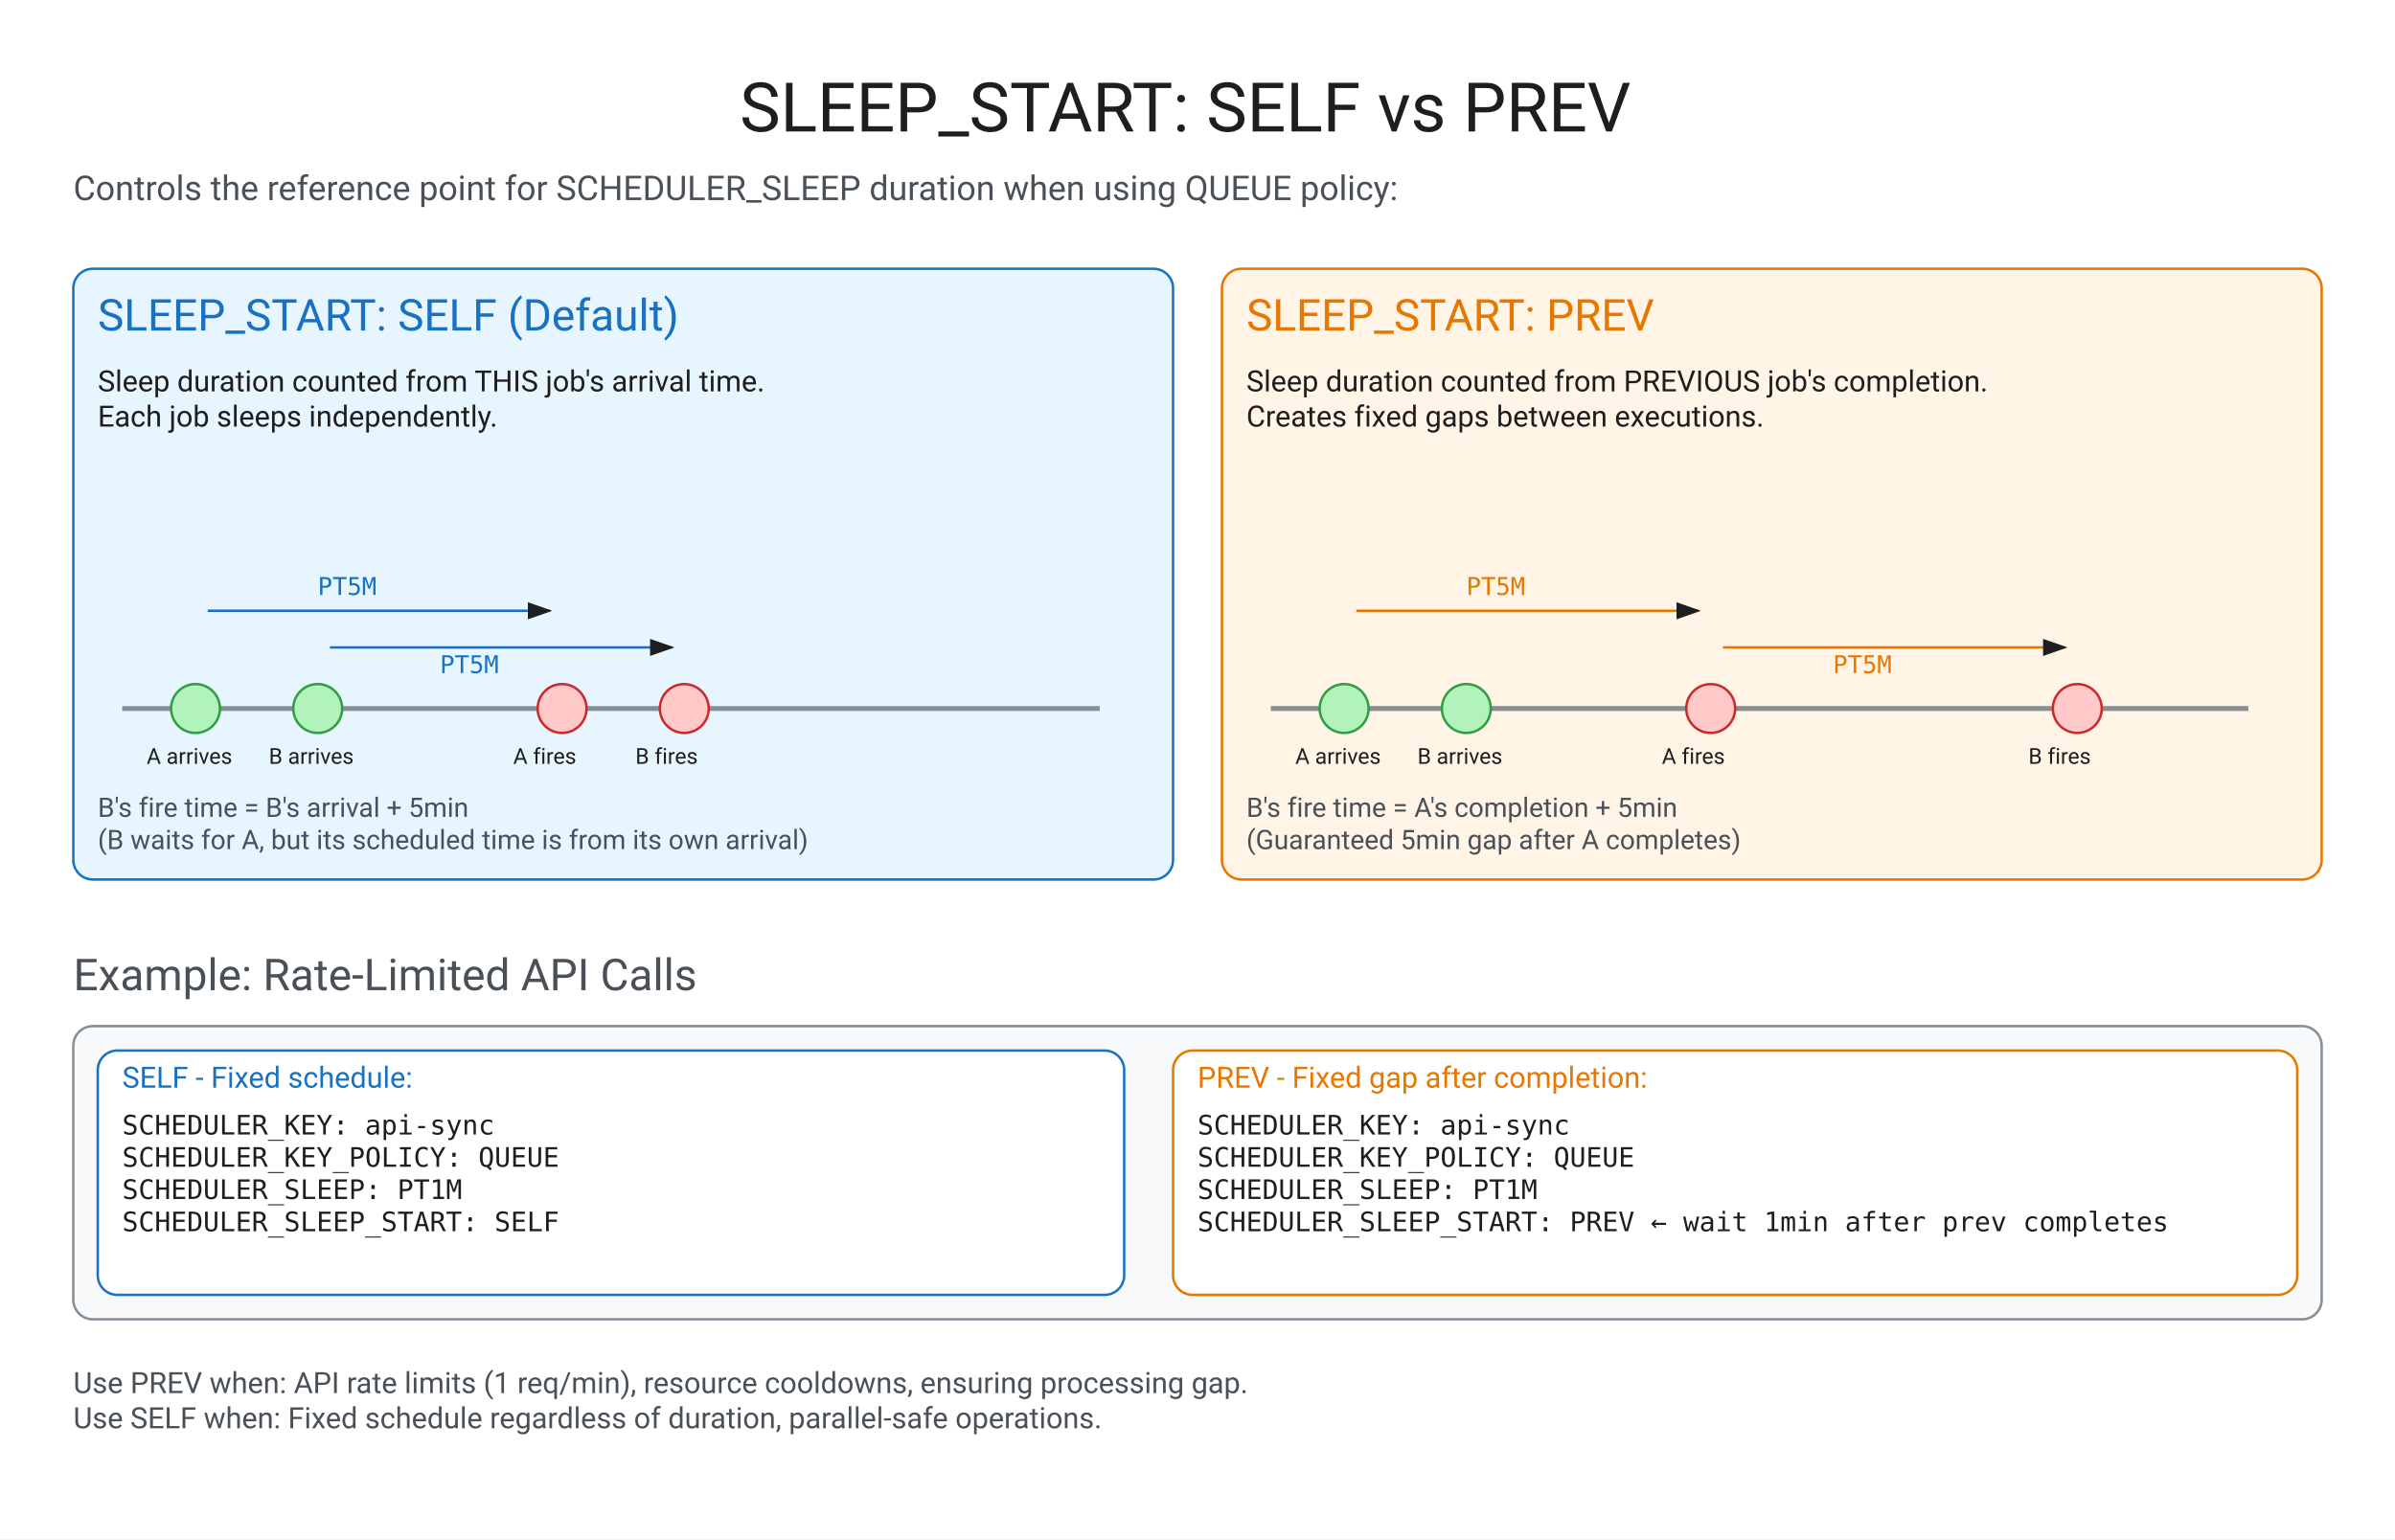
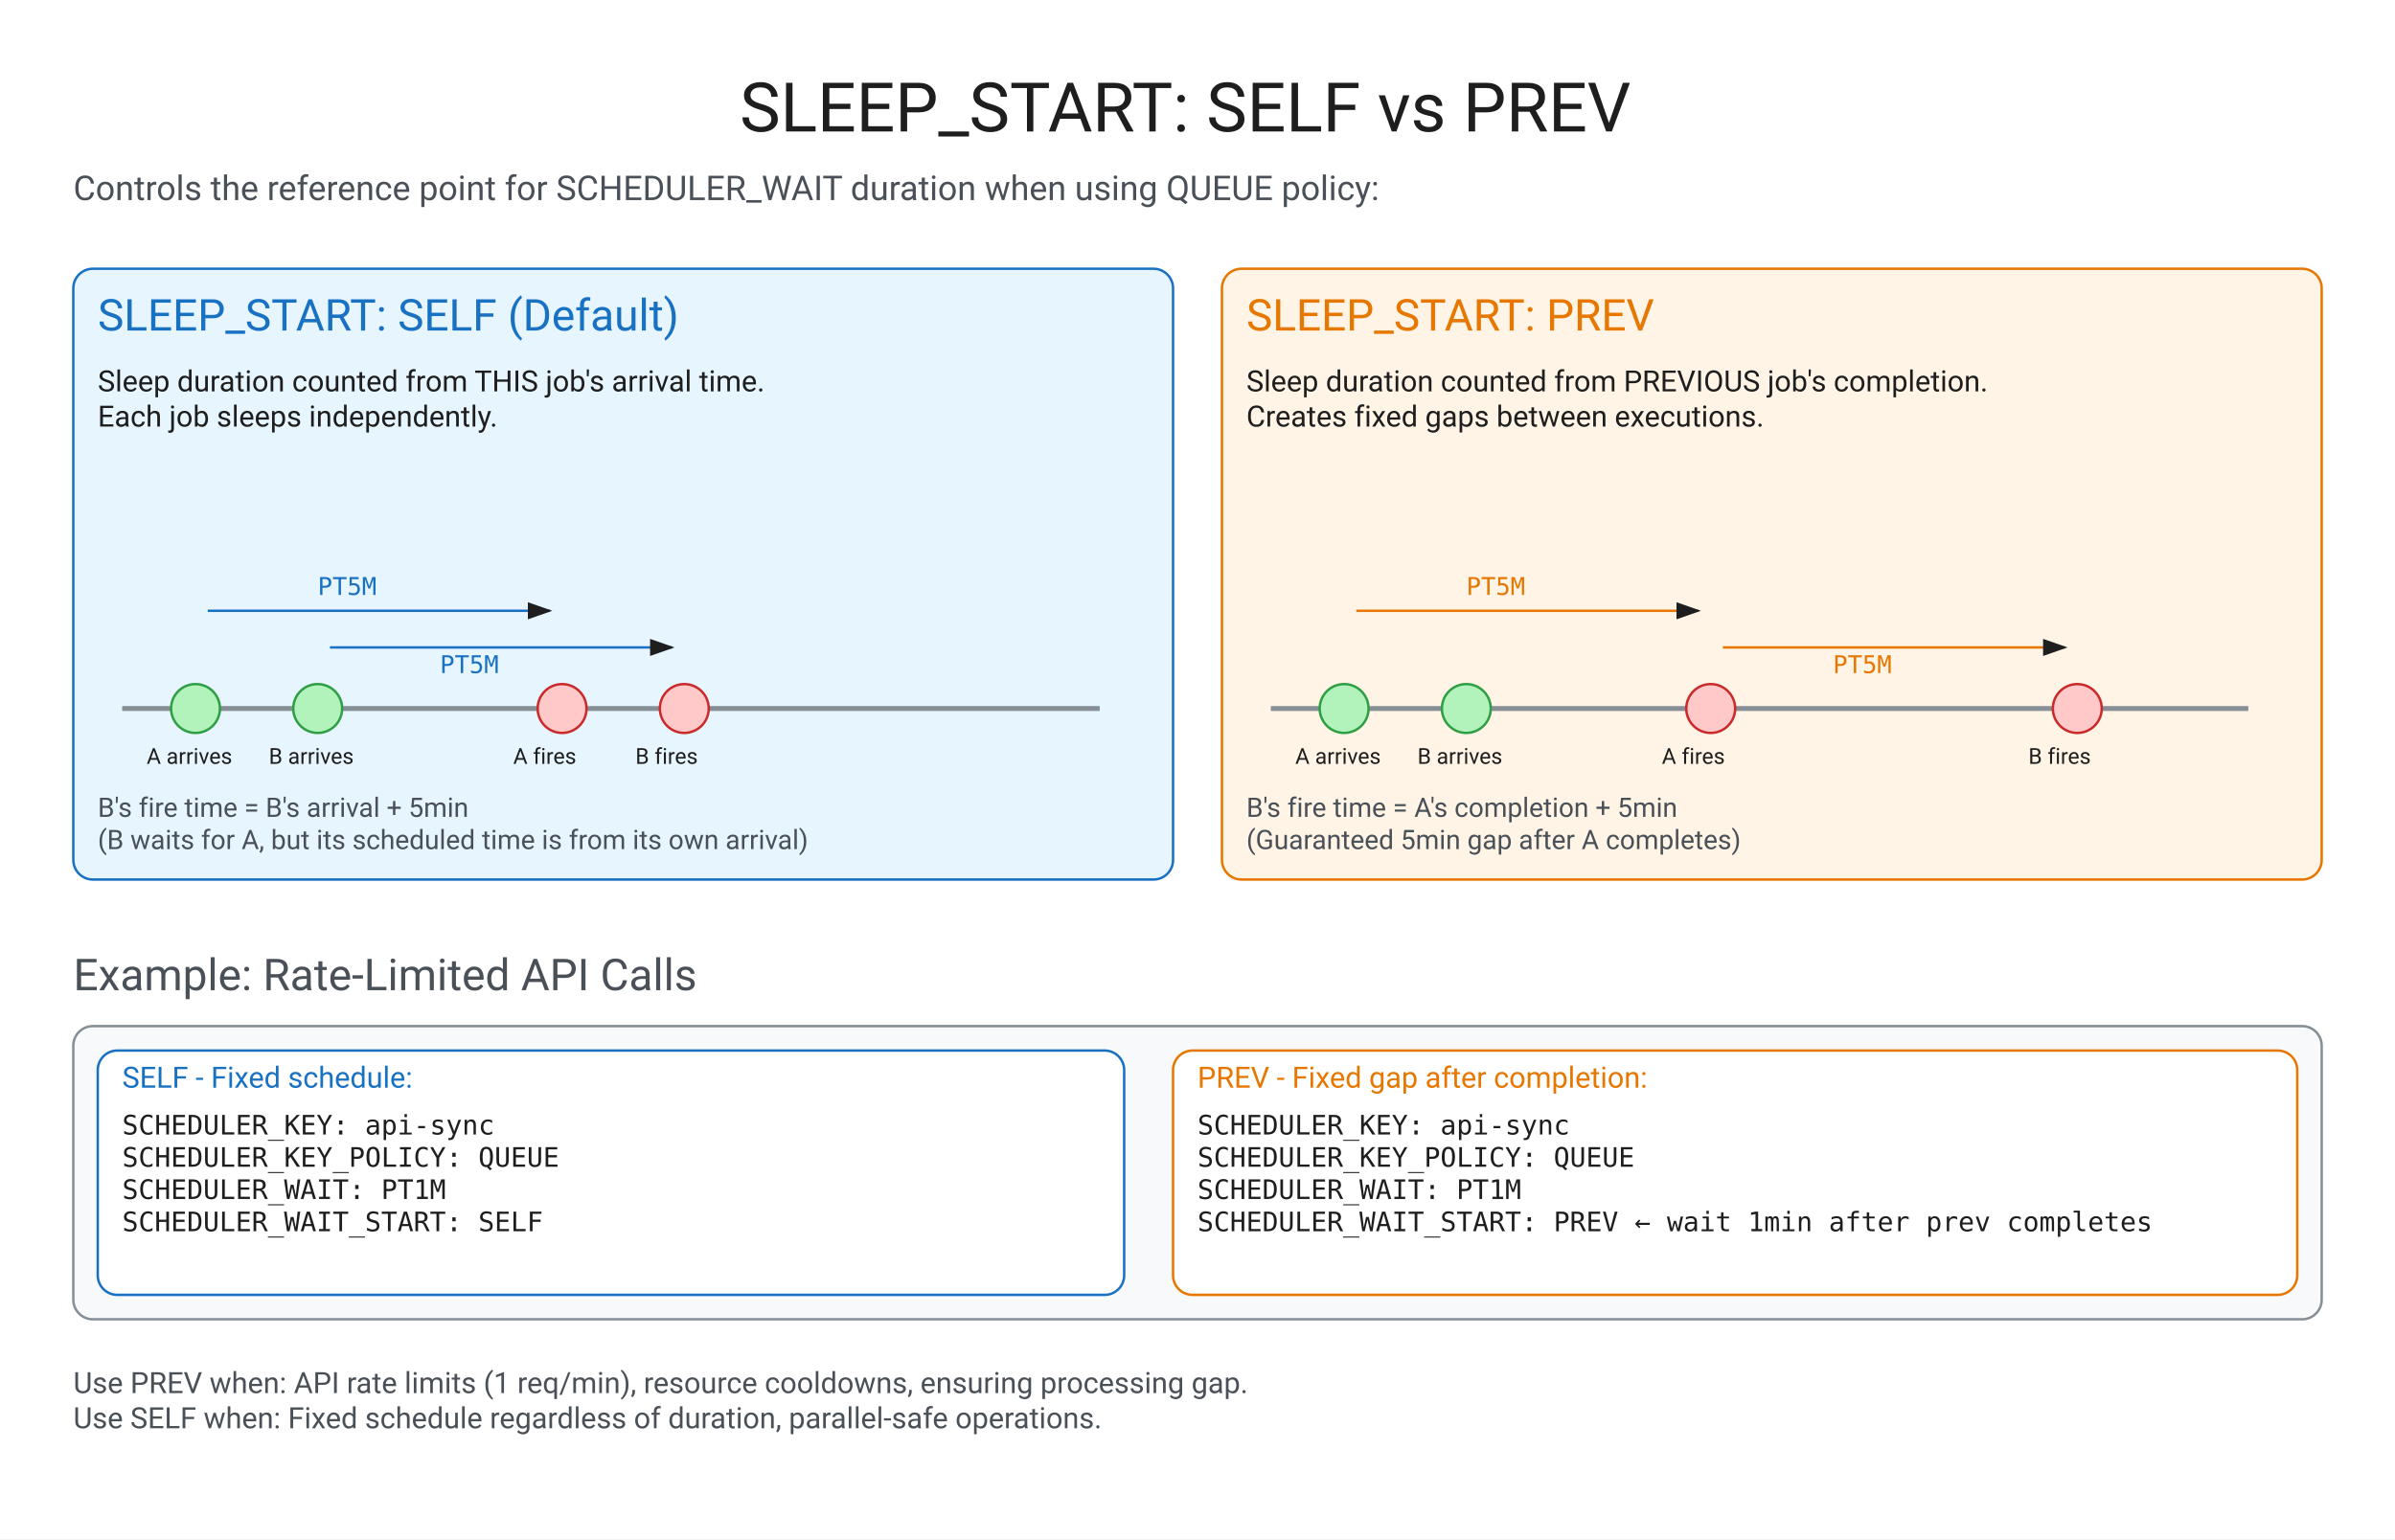
<svg xmlns="http://www.w3.org/2000/svg" viewBox="20 -10 980 630" width="980" height="630">
  <rect x="20" y="-10" width="980" height="630" fill="white" />
  <defs>
    <marker id="arrowhead" markerWidth="10" markerHeight="7" refX="9" refY="3.5" orient="auto">
      <polygon points="0 0, 10 3.5, 0 7" fill="#1e1e1e" />
    </marker>
  </defs>
  <style>
    text { font-family: -apple-system, BlinkMacSystemFont, 'Segoe UI', Roboto, sans-serif; }
    .mono { font-family: 'SF Mono', Monaco, Consolas, monospace; }
  </style>
  <text x="505" y="43.8" font-size="28" fill="#1e1e1e" text-anchor="middle">SLEEP_START: SELF vs PREV</text>
-   <text x="50" y="71.9" font-size="14" fill="#495057" text-anchor="start">Controls the reference point for SCHEDULER_SLEEP duration when using QUEUE policy:</text>
+   <text x="50" y="71.9" font-size="14" fill="#495057" text-anchor="start">Controls the reference point for SCHEDULER_WAIT duration when using QUEUE policy:</text>
  <rect x="50" y="100" width="450" height="250" fill="#e7f5ff" stroke="#1971c2" stroke-width="1" rx="8" />
  <text x="60" y="125.3" font-size="18" fill="#1971c2" text-anchor="start">SLEEP_START: SELF (Default)</text>
  <text x="60" y="150.2" font-size="12" fill="#1e1e1e" text-anchor="start">Sleep duration counted from THIS job's arrival time.</text>
  <text x="60" y="164.6" font-size="12" fill="#1e1e1e" text-anchor="start">Each job sleeps independently.</text>
  <line x1="70" y1="280" x2="470" y2="280" stroke="#868e96" stroke-width="2" />
  <ellipse cx="100" cy="280" rx="10" ry="10" fill="#b2f2bb" stroke="#2f9e44" stroke-width="1" />
  <text x="80" y="302.65" font-size="9" fill="#1e1e1e" text-anchor="start">A arrives</text>
  <ellipse cx="150" cy="280" rx="10" ry="10" fill="#b2f2bb" stroke="#2f9e44" stroke-width="1" />
  <text x="130" y="302.65" font-size="9" fill="#1e1e1e" text-anchor="start">B arrives</text>
  <ellipse cx="250" cy="280" rx="10" ry="10" fill="#ffc9c9" stroke="#c92a2a" stroke-width="1" />
  <text x="230" y="302.65" font-size="9" fill="#1e1e1e" text-anchor="start">A fires</text>
  <ellipse cx="300" cy="280" rx="10" ry="10" fill="#ffc9c9" stroke="#c92a2a" stroke-width="1" />
  <text x="280" y="302.65" font-size="9" fill="#1e1e1e" text-anchor="start">B fires</text>
  <line x1="105" y1="240" x2="245" y2="240" stroke="#1971c2" stroke-width="1" marker-end="url(#arrowhead)" />
  <text x="150" y="233.5" font-size="10" fill="#1971c2" text-anchor="start" class="mono">PT5M</text>
  <line x1="155" y1="255" x2="295" y2="255" stroke="#1971c2" stroke-width="1" marker-end="url(#arrowhead)" />
  <text x="200" y="265.5" font-size="10" fill="#1971c2" text-anchor="start" class="mono">PT5M</text>
  <text x="60" y="324.35" font-size="11" fill="#495057" text-anchor="start">B's fire time = B's arrival + 5min</text>
  <text x="60" y="337.55" font-size="11" fill="#495057" text-anchor="start">(B waits for A, but its scheduled time is from its own arrival)</text>
  <rect x="520" y="100" width="450" height="250" fill="#fff4e6" stroke="#e67700" stroke-width="1" rx="8" />
  <text x="530" y="125.3" font-size="18" fill="#e67700" text-anchor="start">SLEEP_START: PREV</text>
  <text x="530" y="150.2" font-size="12" fill="#1e1e1e" text-anchor="start">Sleep duration counted from PREVIOUS job's completion.</text>
  <text x="530" y="164.6" font-size="12" fill="#1e1e1e" text-anchor="start">Creates fixed gaps between executions.</text>
  <line x1="540" y1="280" x2="940" y2="280" stroke="#868e96" stroke-width="2" />
  <ellipse cx="570" cy="280" rx="10" ry="10" fill="#b2f2bb" stroke="#2f9e44" stroke-width="1" />
  <text x="550" y="302.65" font-size="9" fill="#1e1e1e" text-anchor="start">A arrives</text>
  <ellipse cx="620" cy="280" rx="10" ry="10" fill="#b2f2bb" stroke="#2f9e44" stroke-width="1" />
  <text x="600" y="302.65" font-size="9" fill="#1e1e1e" text-anchor="start">B arrives</text>
  <ellipse cx="720" cy="280" rx="10" ry="10" fill="#ffc9c9" stroke="#c92a2a" stroke-width="1" />
  <text x="700" y="302.65" font-size="9" fill="#1e1e1e" text-anchor="start">A fires</text>
  <ellipse cx="870" cy="280" rx="10" ry="10" fill="#ffc9c9" stroke="#c92a2a" stroke-width="1" />
  <text x="850" y="302.65" font-size="9" fill="#1e1e1e" text-anchor="start">B fires</text>
  <line x1="575" y1="240" x2="715" y2="240" stroke="#e67700" stroke-width="1" marker-end="url(#arrowhead)" />
  <text x="620" y="233.5" font-size="10" fill="#e67700" text-anchor="start" class="mono">PT5M</text>
  <line x1="725" y1="255" x2="865" y2="255" stroke="#e67700" stroke-width="1" marker-end="url(#arrowhead)" />
  <text x="770" y="265.5" font-size="10" fill="#e67700" text-anchor="start" class="mono">PT5M</text>
  <text x="530" y="324.35" font-size="11" fill="#495057" text-anchor="start">B's fire time = A's completion + 5min</text>
  <text x="530" y="337.55" font-size="11" fill="#495057" text-anchor="start">(Guaranteed 5min gap after A completes)</text>
  <text x="50" y="395.3" font-size="18" fill="#495057" text-anchor="start">Example: Rate-Limited API Calls</text>
  <rect x="50" y="410" width="920" height="120" fill="#f8f9fa" stroke="#868e96" stroke-width="1" rx="8" />
  <rect x="60" y="420" width="420" height="100" fill="#fff" stroke="#1971c2" stroke-width="1" rx="8" />
  <text x="70" y="435.2" font-size="12" fill="#1971c2" text-anchor="start">SELF - Fixed schedule:</text>
  <text x="70" y="454.35" font-size="11" fill="#1e1e1e" text-anchor="start" class="mono">SCHEDULER_KEY: api-sync</text>
  <text x="70" y="467.55" font-size="11" fill="#1e1e1e" text-anchor="start" class="mono">SCHEDULER_KEY_POLICY: QUEUE</text>
-   <text x="70" y="480.75" font-size="11" fill="#1e1e1e" text-anchor="start" class="mono">SCHEDULER_SLEEP: PT1M</text>
-   <text x="70" y="493.95" font-size="11" fill="#1e1e1e" text-anchor="start" class="mono">SCHEDULER_SLEEP_START: SELF</text>
+   <text x="70" y="480.75" font-size="11" fill="#1e1e1e" text-anchor="start" class="mono">SCHEDULER_WAIT: PT1M</text>
+   <text x="70" y="493.95" font-size="11" fill="#1e1e1e" text-anchor="start" class="mono">SCHEDULER_WAIT_START: SELF</text>
  <rect x="500" y="420" width="460" height="100" fill="#fff" stroke="#e67700" stroke-width="1" rx="8" />
  <text x="510" y="435.2" font-size="12" fill="#e67700" text-anchor="start">PREV - Fixed gap after completion:</text>
  <text x="510" y="454.35" font-size="11" fill="#1e1e1e" text-anchor="start" class="mono">SCHEDULER_KEY: api-sync</text>
  <text x="510" y="467.55" font-size="11" fill="#1e1e1e" text-anchor="start" class="mono">SCHEDULER_KEY_POLICY: QUEUE</text>
-   <text x="510" y="480.75" font-size="11" fill="#1e1e1e" text-anchor="start" class="mono">SCHEDULER_SLEEP: PT1M</text>
-   <text x="510" y="493.95" font-size="11" fill="#1e1e1e" text-anchor="start" class="mono">SCHEDULER_SLEEP_START: PREV  ← wait 1min after prev completes</text>
+   <text x="510" y="480.75" font-size="11" fill="#1e1e1e" text-anchor="start" class="mono">SCHEDULER_WAIT: PT1M</text>
+   <text x="510" y="493.95" font-size="11" fill="#1e1e1e" text-anchor="start" class="mono">SCHEDULER_WAIT_START: PREV  ← wait 1min after prev completes</text>
  <text x="50" y="560.2" font-size="12" fill="#495057" text-anchor="start">Use PREV when: API rate limits (1 req/min), resource cooldowns, ensuring processing gap.</text>
  <text x="50" y="574.6" font-size="12" fill="#495057" text-anchor="start">Use SELF when: Fixed schedule regardless of duration, parallel-safe operations.</text>
</svg>
